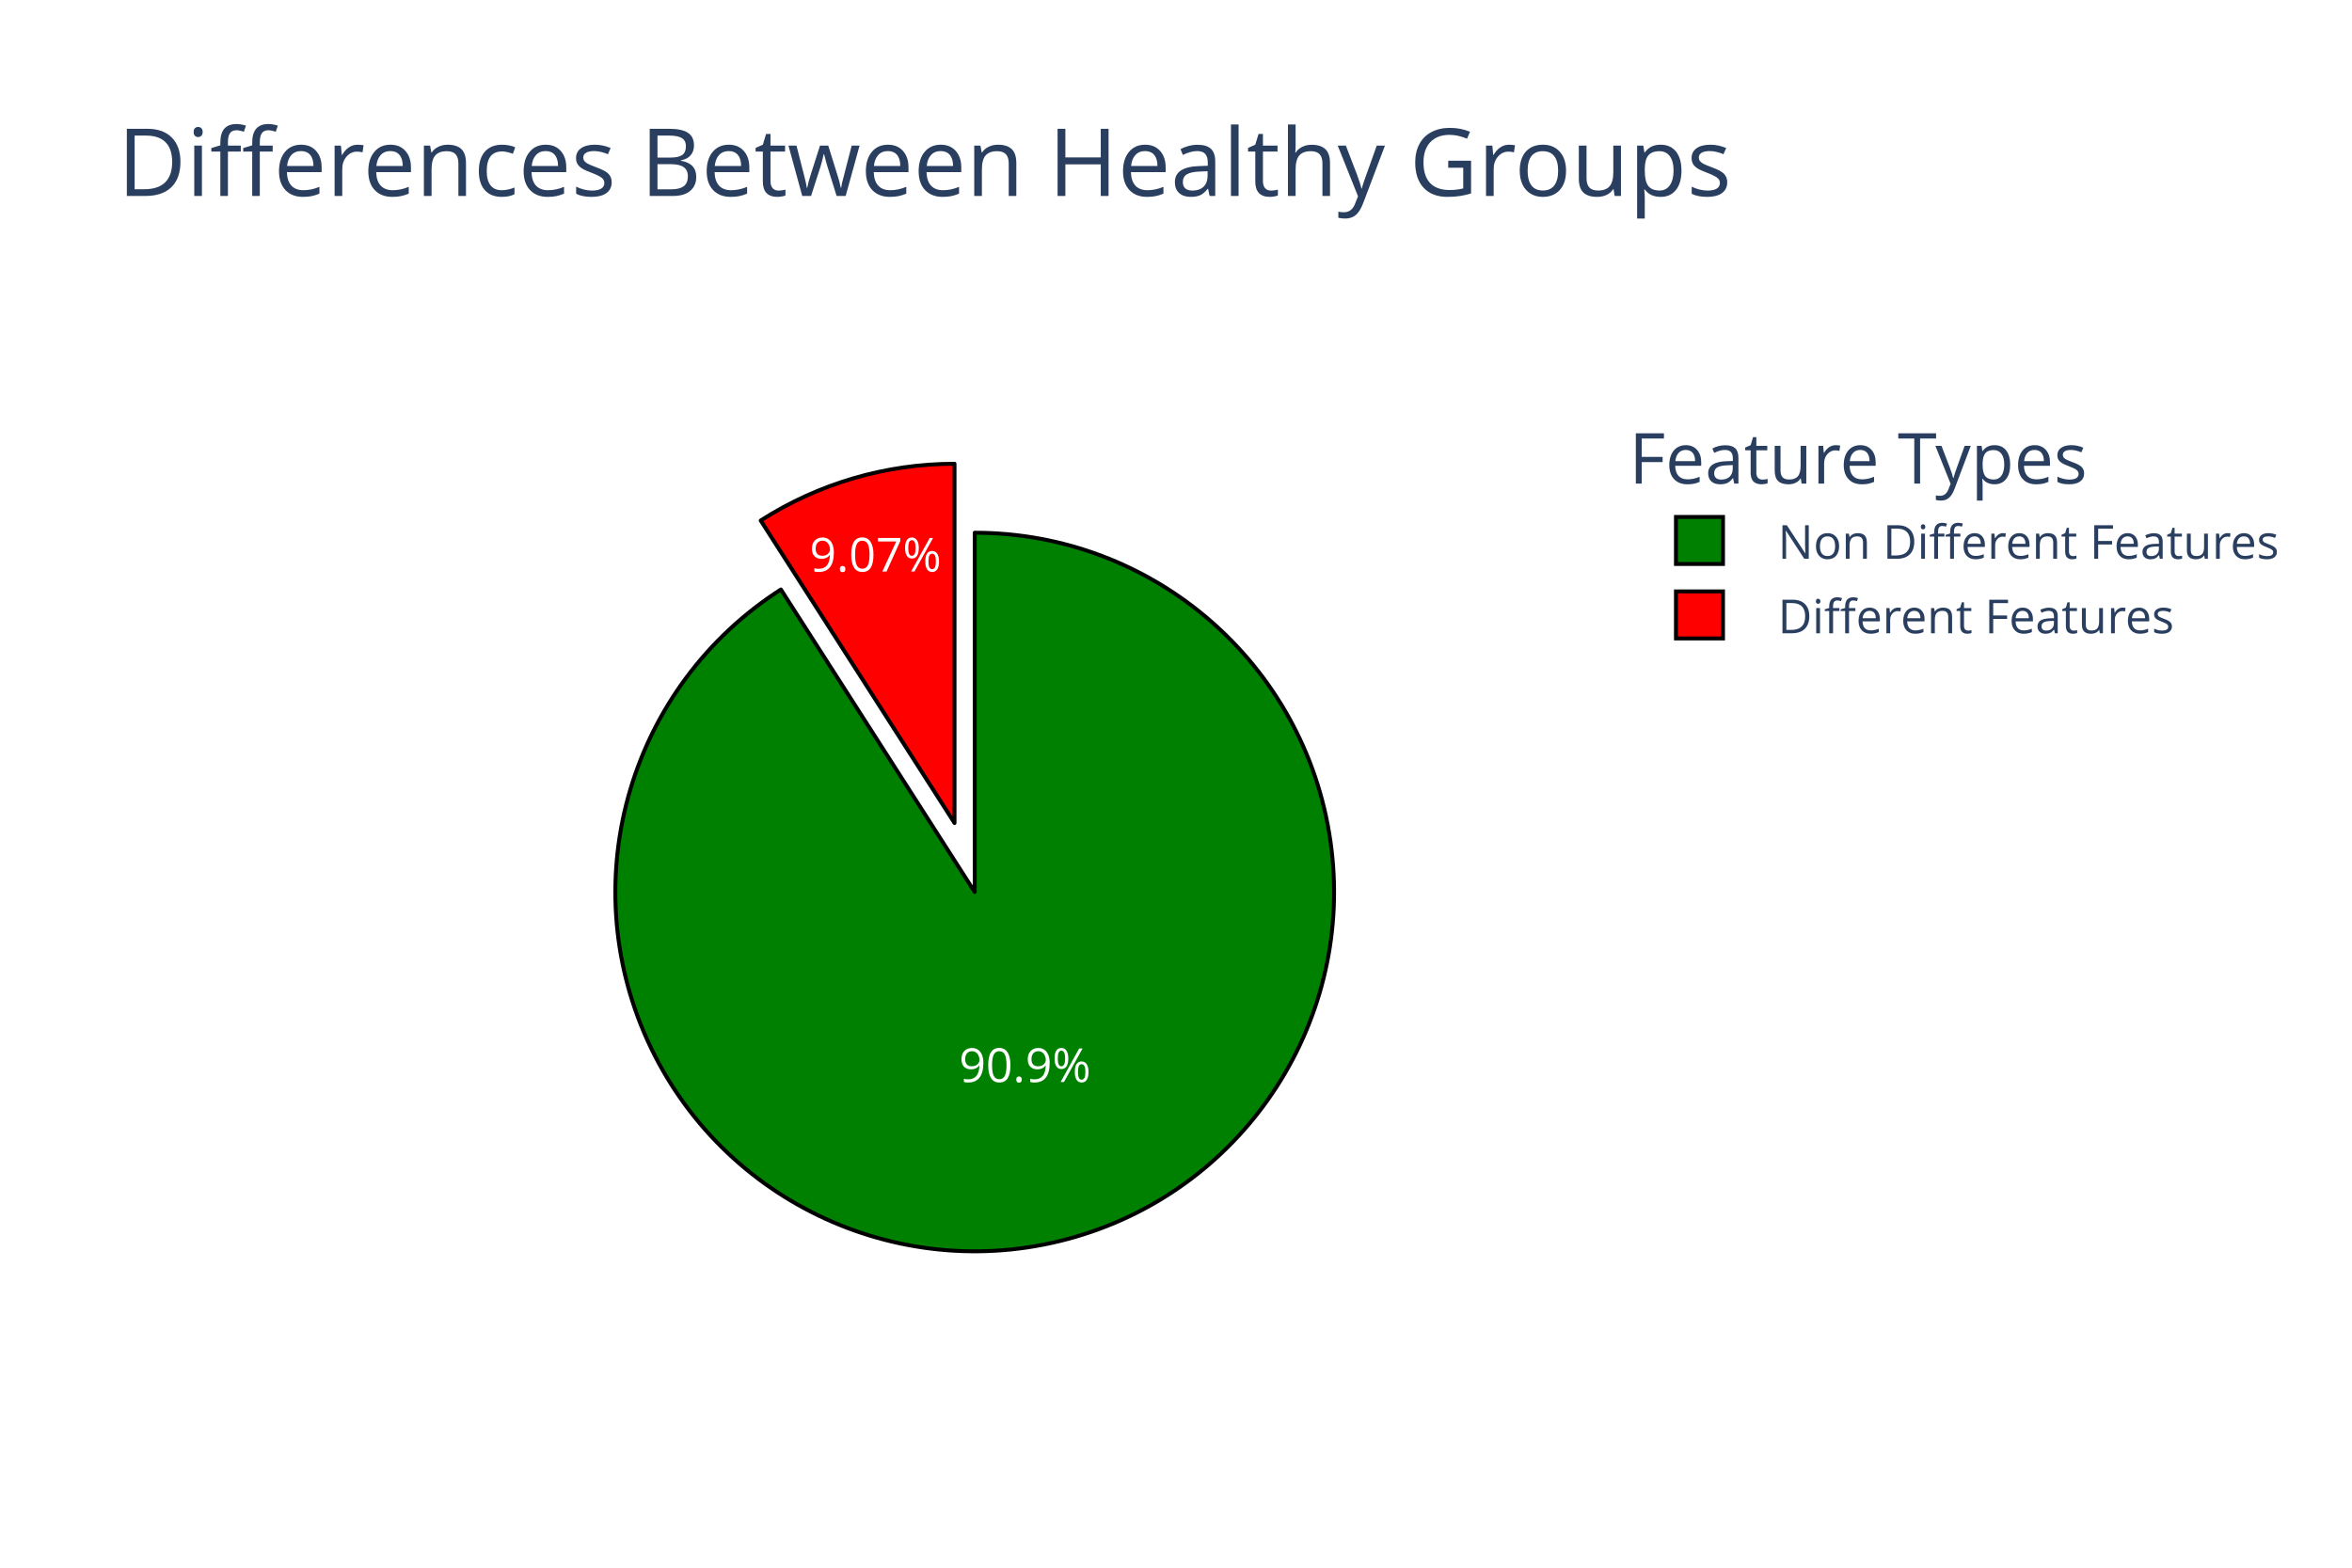
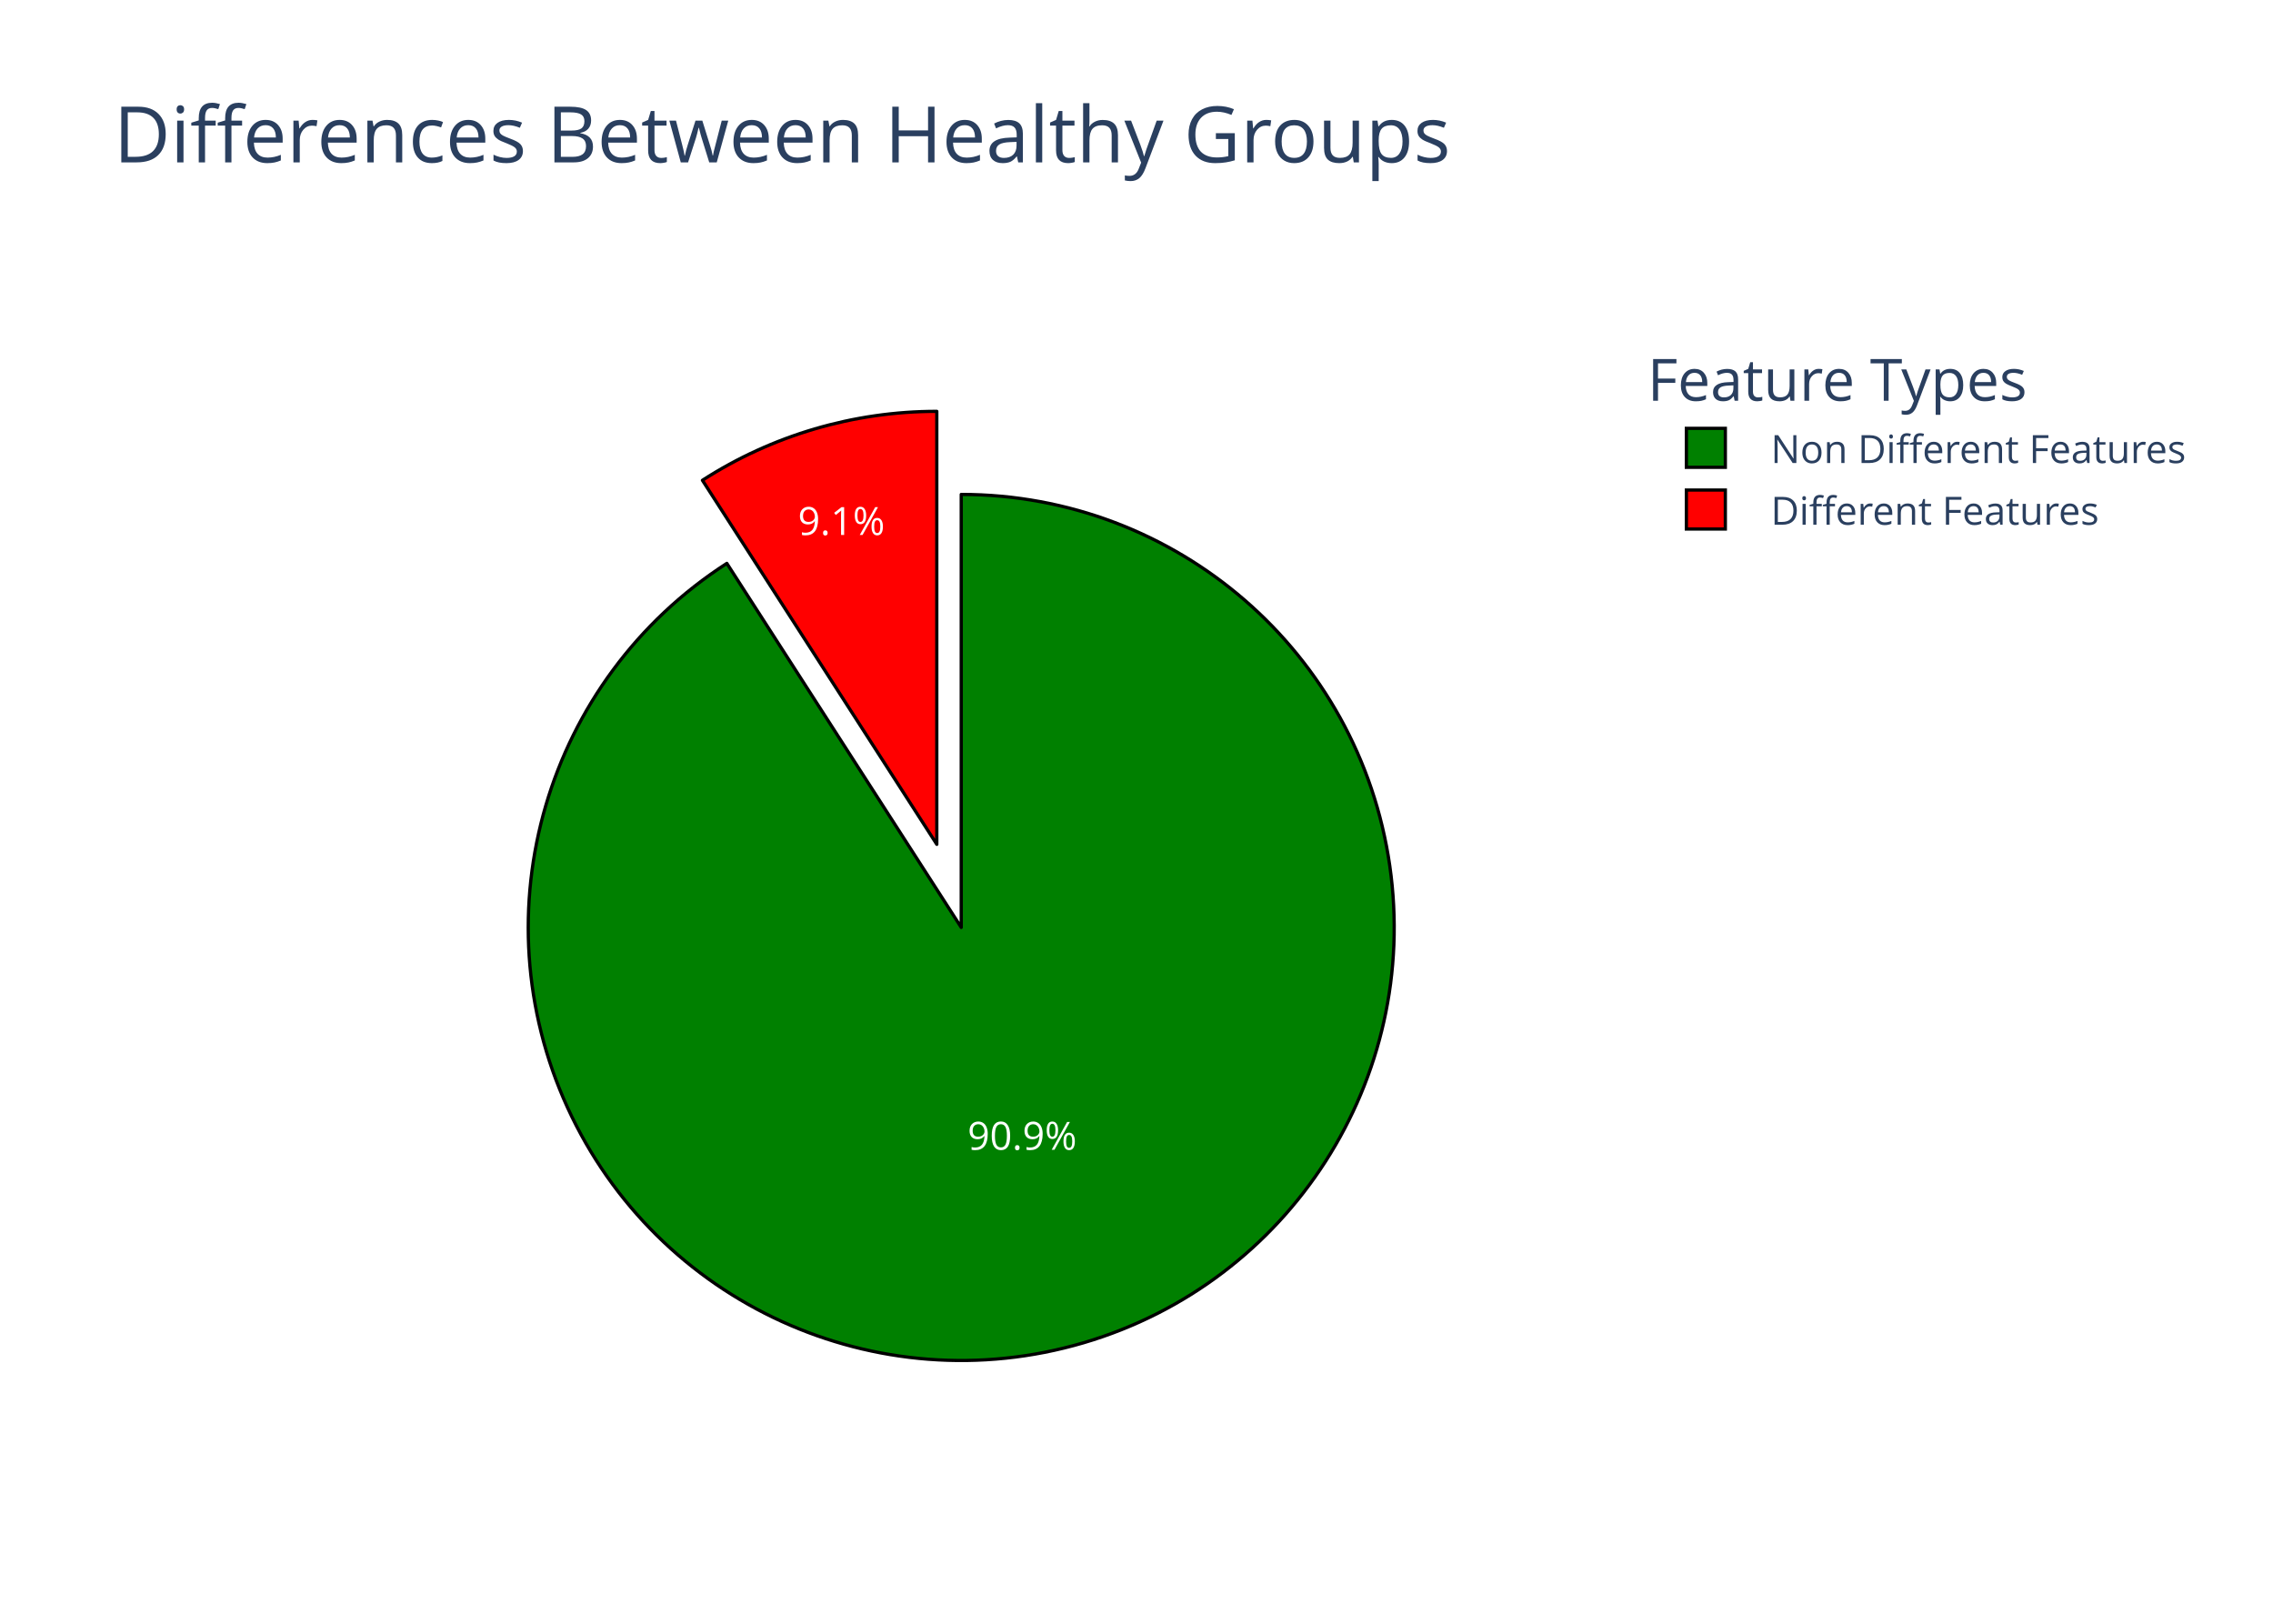
- <svg xmlns="http://www.w3.org/2000/svg" class="main-svg" width="600" height="400" style="" viewBox="0 0 600 400">
-   <rect x="0" y="0" width="600" height="400" style="fill: rgb(255, 255, 255); fill-opacity: 1;" />
-   <defs id="defs-999cea">
+ <svg xmlns="http://www.w3.org/2000/svg" class="main-svg" width="700" height="500" style="" viewBox="0 0 700 500">
+   <rect x="0" y="0" width="700" height="500" style="fill: rgb(255, 255, 255); fill-opacity: 1;" />
+   <defs id="defs-df35e0">
    <g class="clips" />
    <g class="gradients" />
    <g class="patterns" />
  </defs>
  <g class="bglayer" />
  <g class="layer-below">
    <g class="imagelayer" />
    <g class="shapelayer" />
  </g>
  <g class="cartesianlayer" />
  <g class="polarlayer" />
  <g class="smithlayer" />
  <g class="ternarylayer" />
  <g class="geolayer" />
  <g class="funnelarealayer" />
  <g class="pielayer">
    <g class="trace" stroke-linejoin="round" style="opacity: 1;">
      <g class="slice">
-         <path class="surface" d="M248.652,227.595l0,-91.667a91.667,91.667 0 1 1 -49.444,14.478Z" style="pointer-events: none; fill: rgb(0, 128, 0); fill-opacity: 1; stroke-width: 1; stroke: rgb(0, 0, 0); stroke-opacity: 1;" />
+         <path class="surface" d="M296.024,285.583l0,-133.333a133.333,133.333 0 1 1 -72.181,21.228Z" style="pointer-events: none; fill: rgb(0, 128, 0); fill-opacity: 1; stroke-width: 1; stroke: rgb(0, 0, 0); stroke-opacity: 1;" />
        <g class="slicetext">
-           <text data-notex="1" class="slicetext" transform="translate(261.4694,276.0809)" text-anchor="middle" x="0" y="0" style="font-family: 'Open Sans', verdana, arial, sans-serif; font-size: 12px; fill: rgb(255, 255, 255); fill-opacity: 1; white-space: pre;">90.9%</text>
+           <text data-notex="1" class="slicetext" transform="translate(314.7932,354.0415)" text-anchor="middle" x="0" y="0" style="font-family: 'Open Sans', verdana, arial, sans-serif; font-size: 12px; fill: rgb(255, 255, 255); fill-opacity: 1; white-space: pre;">90.9%</text>
        </g>
      </g>
      <g class="slice">
-         <path class="surface" d="M243.5,210l-49.444,-77.189a91.667,91.667 0 0 1 49.444,-14.478Z" style="pointer-events: none; fill: rgb(255, 0, 0); fill-opacity: 1; stroke-width: 1; stroke: rgb(0, 0, 0); stroke-opacity: 1;" />
+         <path class="surface" d="M288.5,260l-72.181,-112.106a133.333,133.333 0 0 1 72.181,-21.228Z" style="pointer-events: none; fill: rgb(255, 0, 0); fill-opacity: 1; stroke-width: 1; stroke: rgb(0, 0, 0); stroke-opacity: 1;" />
        <g class="slicetext">
-           <text data-notex="1" class="slicetext" transform="translate(223.3286,145.8258)" text-anchor="middle" x="0" y="0" style="font-family: 'Open Sans', verdana, arial, sans-serif; font-size: 12px; fill: rgb(255, 255, 255); fill-opacity: 1; white-space: pre;">9.07%</text>
+           <text data-notex="1" class="slicetext" transform="translate(259.1213,164.7323)" text-anchor="middle" x="0" y="0" style="font-family: 'Open Sans', verdana, arial, sans-serif; font-size: 12px; fill: rgb(255, 255, 255); fill-opacity: 1; white-space: pre;">9.1%</text>
        </g>
      </g>
    </g>
  </g>
  <g class="iciclelayer" />
  <g class="treemaplayer" />
  <g class="sunburstlayer" />
  <g class="glimages" />
-   <defs id="topdefs-999cea">
+   <defs id="topdefs-df35e0">
    <g class="clips" />
-     <clipPath id="legend999cea">
-       <rect width="174" height="72" x="0" y="0" />
+     <clipPath id="legenddf35e0">
+       <rect width="183" height="72" x="0" y="0" />
    </clipPath>
  </defs>
  <g class="layer-above">
    <g class="imagelayer" />
    <g class="shapelayer" />
  </g>
  <g class="infolayer">
-     <g class="legend" pointer-events="all" transform="translate(413.54,100)">
-       <rect class="bg" shape-rendering="crispEdges" style="stroke: rgb(68, 68, 68); stroke-opacity: 1; fill: rgb(255, 255, 255); fill-opacity: 1; stroke-width: 0px;" width="174" height="72" x="0" y="0" />
-       <g class="scrollbox" transform="" clip-path="url(#legend999cea)">
+     <g class="legend" pointer-events="all" transform="translate(505.34,100)">
+       <rect class="bg" shape-rendering="crispEdges" style="stroke: rgb(68, 68, 68); stroke-opacity: 1; fill: rgb(255, 255, 255); fill-opacity: 1; stroke-width: 0px;" width="183" height="72" x="0" y="0" />
+       <g class="scrollbox" transform="" clip-path="url(#legenddf35e0)">
        <text class="legendtitletext" text-anchor="start" x="2" y="23.4" style="font-family: 'Open Sans', verdana, arial, sans-serif; font-size: 18px; fill: rgb(42, 63, 95); fill-opacity: 1; white-space: pre;">Feature Types</text>
        <g class="groups">
          <g class="traces" transform="translate(0,37.9)" style="opacity: 1;">
            <text class="legendtext" text-anchor="start" x="40" y="4.68" style="font-family: 'Open Sans', verdana, arial, sans-serif; font-size: 12px; fill: rgb(42, 63, 95); fill-opacity: 1; white-space: pre;">Non Different Features</text>
            <g class="layers" style="opacity: 1;">
              <g class="legendfill" />
              <g class="legendlines" />
              <g class="legendsymbols">
                <g class="legendpoints">
                  <path class="legendpie" d="M6,6H-6V-6H6Z" transform="translate(20,0)" style="fill: rgb(0, 128, 0); fill-opacity: 1; stroke-width: 1; stroke: rgb(0, 0, 0); stroke-opacity: 1;" />
                </g>
              </g>
            </g>
-             <rect class="legendtoggle" x="0" y="-9.5" width="168.625" height="19" style="fill: rgb(0, 0, 0); fill-opacity: 0;" />
+             <rect class="legendtoggle" x="0" y="-9.5" width="177.559" height="19" style="fill: rgb(0, 0, 0); fill-opacity: 0;" />
          </g>
          <g class="traces" transform="translate(0,56.9)" style="opacity: 1;">
            <text class="legendtext" text-anchor="start" x="40" y="4.68" style="font-family: 'Open Sans', verdana, arial, sans-serif; font-size: 12px; fill: rgb(42, 63, 95); fill-opacity: 1; white-space: pre;">Different Features</text>
            <g class="layers" style="opacity: 1;">
              <g class="legendfill" />
              <g class="legendlines" />
              <g class="legendsymbols">
                <g class="legendpoints">
                  <path class="legendpie" d="M6,6H-6V-6H6Z" transform="translate(20,0)" style="fill: rgb(255, 0, 0); fill-opacity: 1; stroke-width: 1; stroke: rgb(0, 0, 0); stroke-opacity: 1;" />
                </g>
              </g>
            </g>
-             <rect class="legendtoggle" x="0" y="-9.5" width="168.625" height="19" style="fill: rgb(0, 0, 0); fill-opacity: 0;" />
+             <rect class="legendtoggle" x="0" y="-9.5" width="177.559" height="19" style="fill: rgb(0, 0, 0); fill-opacity: 0;" />
          </g>
        </g>
      </g>
      <rect class="scrollbar" rx="20" ry="3" width="0" height="0" style="fill: rgb(128, 139, 164); fill-opacity: 1;" x="0" y="0" />
    </g>
    <g class="g-gtitle">
-       <text class="gtitle" x="30" y="50" text-anchor="start" dy="0em" style="opacity: 1; font-family: 'Open Sans', verdana, arial, sans-serif; font-size: 24px; fill: rgb(42, 63, 95); fill-opacity: 1; white-space: pre;">Differences Between Healthy Groups</text>
+       <text class="gtitle" x="35" y="50" text-anchor="start" dy="0em" style="opacity: 1; font-family: 'Open Sans', verdana, arial, sans-serif; font-size: 24px; fill: rgb(42, 63, 95); fill-opacity: 1; white-space: pre;">Differences Between Healthy Groups</text>
    </g>
  </g>
</svg>
